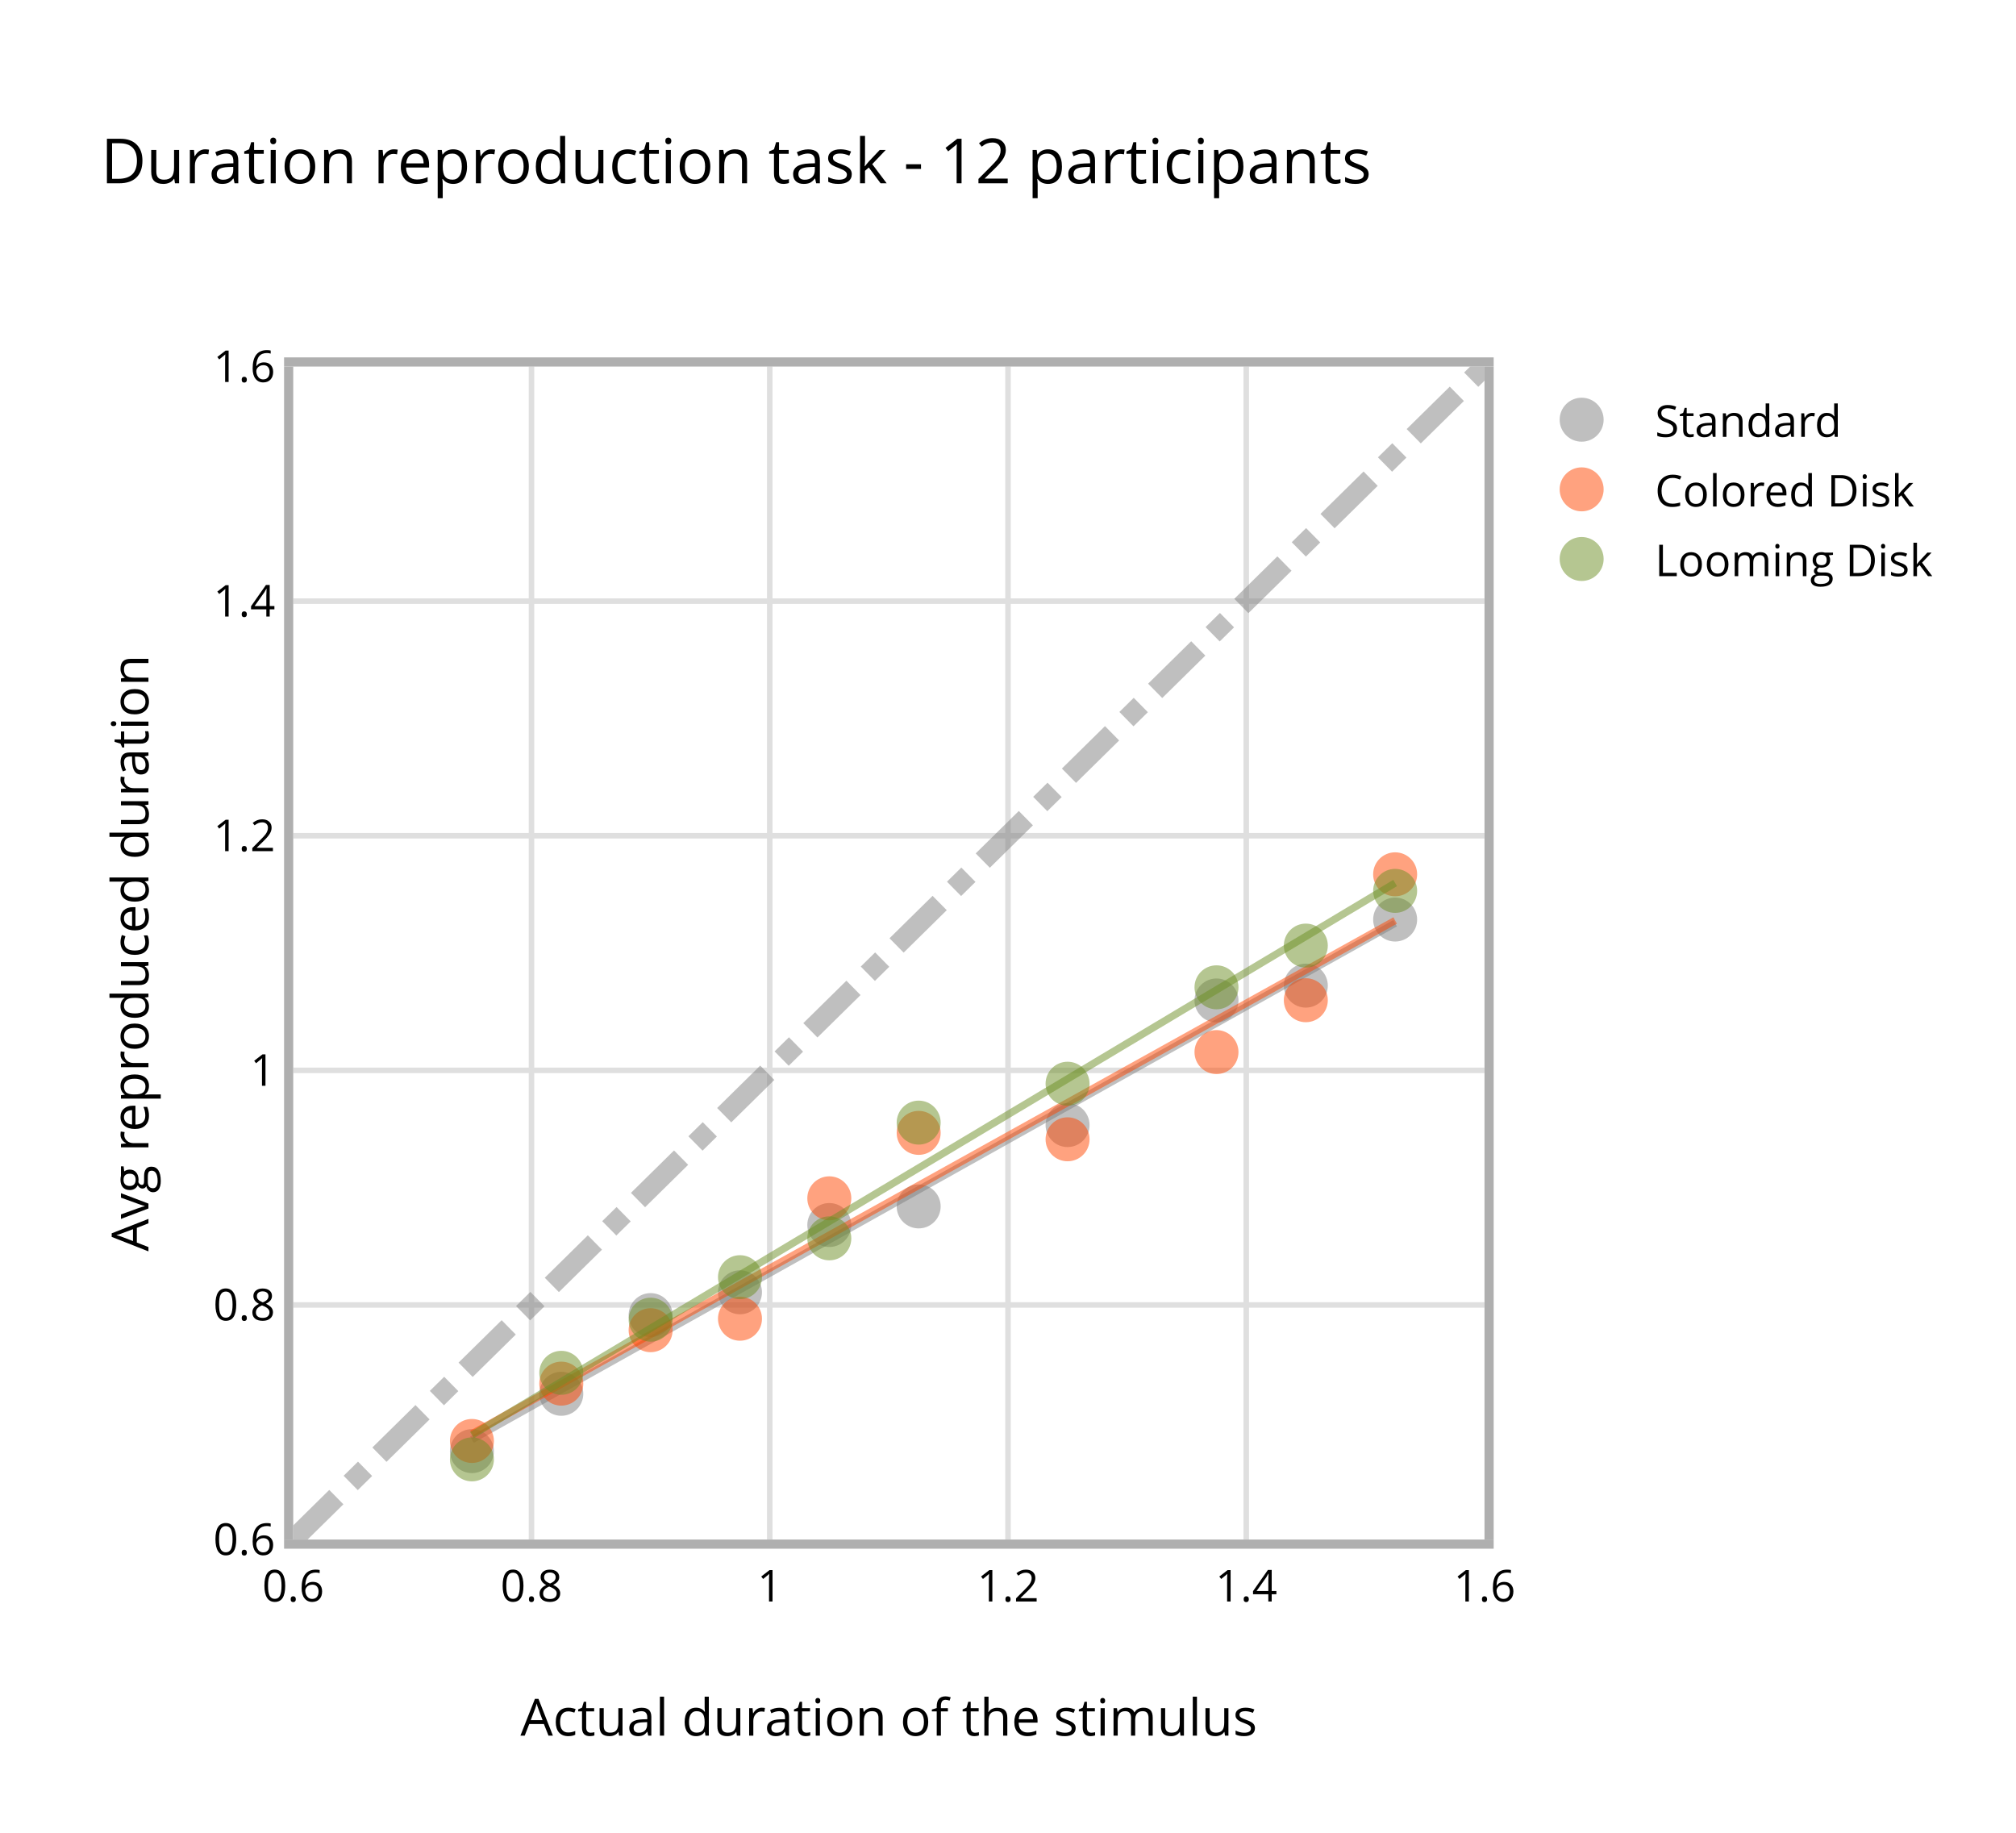
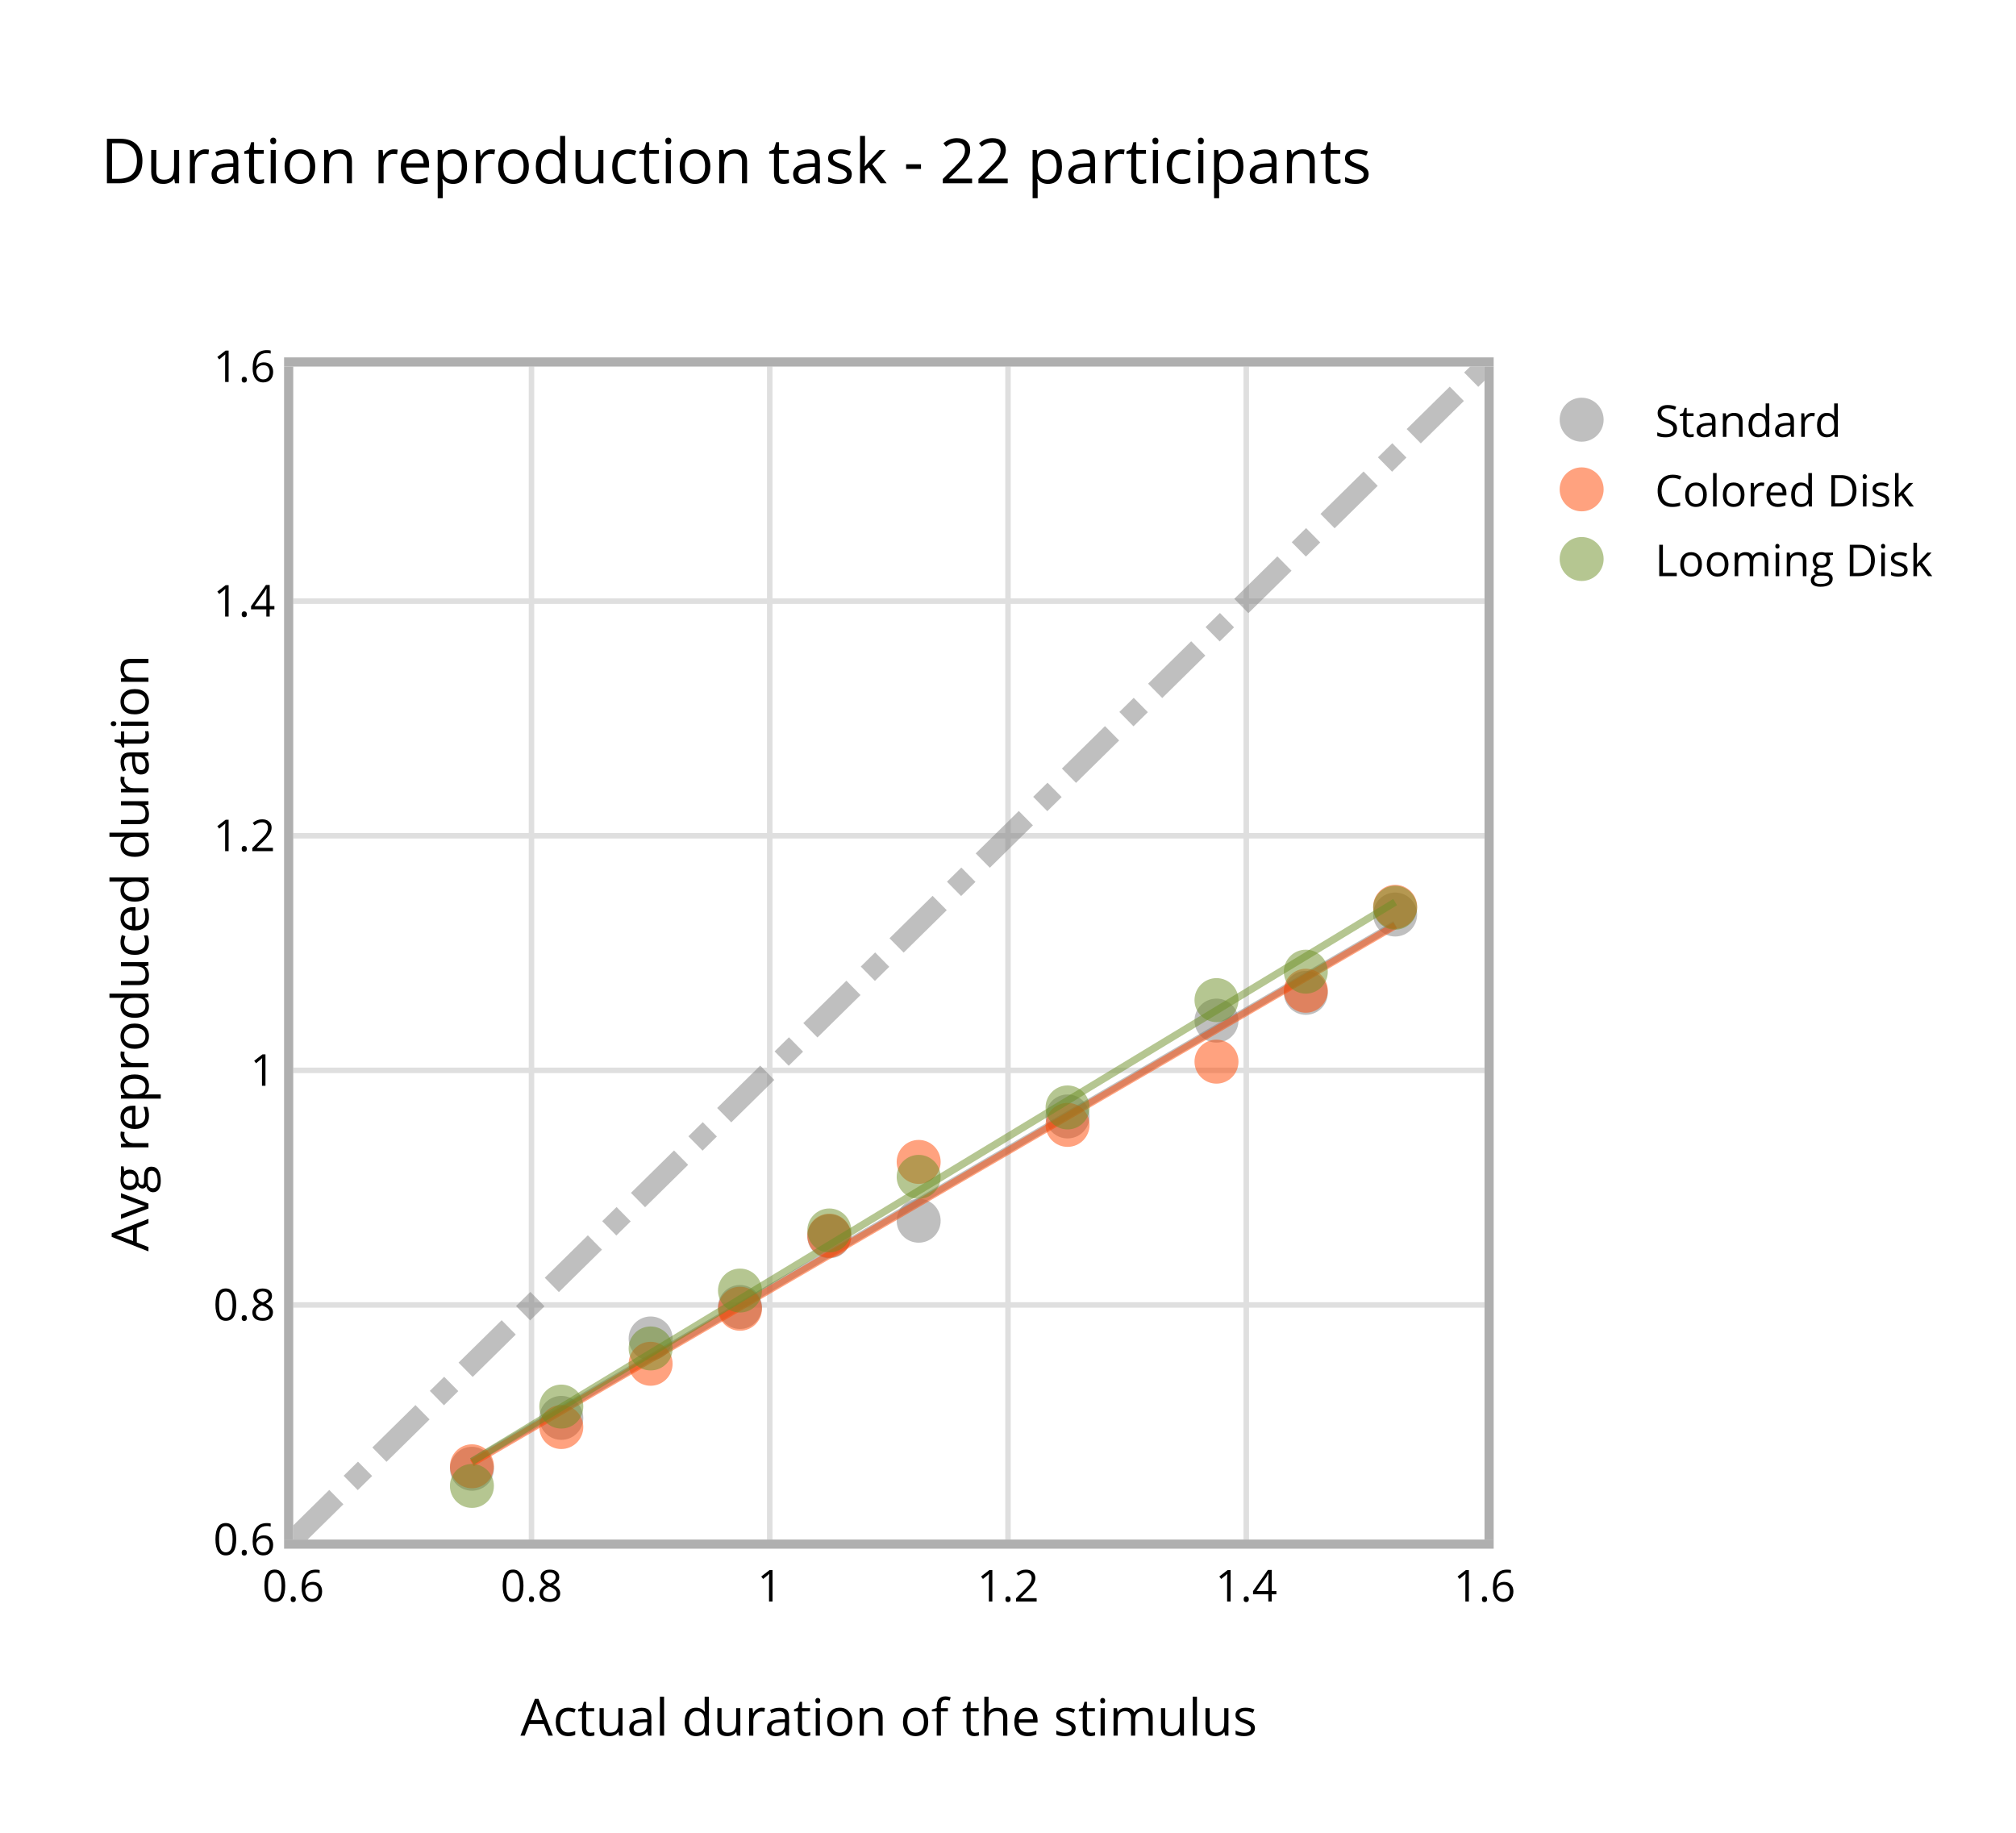
<svg xmlns="http://www.w3.org/2000/svg" class="main-svg" width="550" height="500" viewBox="0 0 550 500">
  <rect x="0" y="0" width="550" height="500" style="fill: rgb(0, 0, 0); fill-opacity: 0;" />
-   <defs id="defs-c6c0b7">
+   <defs id="defs-43c4c3">
    <g class="clips">
-       <clipPath id="clipc6c0b7xyplot" class="plotclip">
+       <clipPath id="clip43c4c3xyplot" class="plotclip">
        <rect width="325" height="320" />
      </clipPath>
-       <clipPath class="axesclip" id="clipc6c0b7x">
+       <clipPath class="axesclip" id="clip43c4c3x">
        <rect x="80" y="0" width="325" height="500" />
      </clipPath>
-       <clipPath class="axesclip" id="clipc6c0b7y">
+       <clipPath class="axesclip" id="clip43c4c3y">
        <rect x="0" y="100" width="550" height="320" />
      </clipPath>
-       <clipPath class="axesclip" id="clipc6c0b7xy">
+       <clipPath class="axesclip" id="clip43c4c3xy">
        <rect x="80" y="100" width="325" height="320" />
      </clipPath>
    </g>
    <g class="gradients" />
  </defs>
  <g class="bglayer">
    <rect class="bg" x="80" y="100" width="325" height="320" style="fill: rgb(0, 0, 0); fill-opacity: 0; stroke-width: 0;" />
  </g>
  <g class="layer-below">
    <g class="imagelayer" />
    <g class="shapelayer" />
  </g>
  <g class="cartesianlayer">
    <g class="subplot xy">
      <g class="layer-subplot">
        <g class="shapelayer" />
        <g class="imagelayer" />
      </g>
      <g class="gridlayer">
        <g class="x">
          <path class="xgrid crisp" transform="translate(145,0)" d="M0,100v320" style="stroke: rgb(223, 223, 223); stroke-opacity: 1; stroke-width: 1.5px;" />
          <path class="xgrid crisp" transform="translate(210,0)" d="M0,100v320" style="stroke: rgb(223, 223, 223); stroke-opacity: 1; stroke-width: 1.5px;" />
          <path class="xgrid crisp" transform="translate(275,0)" d="M0,100v320" style="stroke: rgb(223, 223, 223); stroke-opacity: 1; stroke-width: 1.5px;" />
          <path class="xgrid crisp" transform="translate(340,0)" d="M0,100v320" style="stroke: rgb(223, 223, 223); stroke-opacity: 1; stroke-width: 1.5px;" />
        </g>
        <g class="y">
          <path class="ygrid crisp" transform="translate(0,356)" d="M80,0h325" style="stroke: rgb(223, 223, 223); stroke-opacity: 1; stroke-width: 1.5px;" />
          <path class="ygrid crisp" transform="translate(0,292)" d="M80,0h325" style="stroke: rgb(223, 223, 223); stroke-opacity: 1; stroke-width: 1.5px;" />
          <path class="ygrid crisp" transform="translate(0,228)" d="M80,0h325" style="stroke: rgb(223, 223, 223); stroke-opacity: 1; stroke-width: 1.5px;" />
          <path class="ygrid crisp" transform="translate(0,164)" d="M80,0h325" style="stroke: rgb(223, 223, 223); stroke-opacity: 1; stroke-width: 1.5px;" />
        </g>
      </g>
      <g class="zerolinelayer" />
      <path class="xlines-below" />
      <path class="ylines-below" />
      <g class="overlines-below" />
      <g class="xaxislayer-below" />
      <g class="yaxislayer-below" />
      <g class="overaxes-below" />
-       <g class="plot" transform="translate(80, 100)" clip-path="url('#clipc6c0b7xyplot')">
+       <g class="plot" transform="translate(80, 100)" clip-path="url('#clip43c4c3xyplot')">
        <g class="scatterlayer mlayer">
-           <g class="trace scatter trace167df4" style="stroke-miterlimit: 2; opacity: 0.5;">
+           <g class="trace scatter trace1d0b4b" style="stroke-miterlimit: 2; opacity: 0.5;">
            <g class="fills" />
            <g class="errorbars" />
            <g class="lines" />
            <g class="points">
-               <path class="point" transform="translate(48.75,295.88)" d="M6,0A6,6 0 1,1 0,-6A6,6 0 0,1 6,0Z" style="opacity: 1; stroke-width: 0px; fill: rgb(128, 128, 128); fill-opacity: 1;" />
-               <path class="point" transform="translate(73.13,280.24)" d="M6,0A6,6 0 1,1 0,-6A6,6 0 0,1 6,0Z" style="opacity: 1; stroke-width: 0px; fill: rgb(128, 128, 128); fill-opacity: 1;" />
-               <path class="point" transform="translate(97.5,258.77)" d="M6,0A6,6 0 1,1 0,-6A6,6 0 0,1 6,0Z" style="opacity: 1; stroke-width: 0px; fill: rgb(128, 128, 128); fill-opacity: 1;" />
-               <path class="point" transform="translate(121.88,252.55)" d="M6,0A6,6 0 1,1 0,-6A6,6 0 0,1 6,0Z" style="opacity: 1; stroke-width: 0px; fill: rgb(128, 128, 128); fill-opacity: 1;" />
-               <path class="point" transform="translate(146.25,234.2)" d="M6,0A6,6 0 1,1 0,-6A6,6 0 0,1 6,0Z" style="opacity: 1; stroke-width: 0px; fill: rgb(128, 128, 128); fill-opacity: 1;" />
-               <path class="point" transform="translate(170.63,229.12)" d="M6,0A6,6 0 1,1 0,-6A6,6 0 0,1 6,0Z" style="opacity: 1; stroke-width: 0px; fill: rgb(128, 128, 128); fill-opacity: 1;" />
-               <path class="point" transform="translate(211.25,206.93)" d="M6,0A6,6 0 1,1 0,-6A6,6 0 0,1 6,0Z" style="opacity: 1; stroke-width: 0px; fill: rgb(128, 128, 128); fill-opacity: 1;" />
-               <path class="point" transform="translate(251.88,172.94)" d="M6,0A6,6 0 1,1 0,-6A6,6 0 0,1 6,0Z" style="opacity: 1; stroke-width: 0px; fill: rgb(128, 128, 128); fill-opacity: 1;" />
-               <path class="point" transform="translate(276.25,168.89)" d="M6,0A6,6 0 1,1 0,-6A6,6 0 0,1 6,0Z" style="opacity: 1; stroke-width: 0px; fill: rgb(128, 128, 128); fill-opacity: 1;" />
-               <path class="point" transform="translate(300.62,150.86)" d="M6,0A6,6 0 1,1 0,-6A6,6 0 0,1 6,0Z" style="opacity: 1; stroke-width: 0px; fill: rgb(128, 128, 128); fill-opacity: 1;" />
-             </g>
-             <g class="text" />
-           </g>
-           <g class="trace scatter tracecef4ec" style="stroke-miterlimit: 2; opacity: 0.5;">
-             <g class="fills" />
-             <g class="errorbars" />
-             <g class="lines">
-               <path class="js-line" d="M48.75,292.76L300.62,151.86" style="vector-effect: non-scaling-stroke; fill: none; stroke: rgb(128, 128, 128); stroke-opacity: 1; stroke-width: 2px; opacity: 1;" />
-             </g>
-             <g class="points" />
-             <g class="text" />
-           </g>
-           <g class="trace scatter trace681c56" style="stroke-miterlimit: 2; opacity: 0.5;">
+               <path class="point" transform="translate(48.75,300.69)" d="M6,0A6,6 0 1,1 0,-6A6,6 0 0,1 6,0Z" style="opacity: 1; stroke-width: 0px; fill: rgb(128, 128, 128); fill-opacity: 1;" />
+               <path class="point" transform="translate(73.13,286.81)" d="M6,0A6,6 0 1,1 0,-6A6,6 0 0,1 6,0Z" style="opacity: 1; stroke-width: 0px; fill: rgb(128, 128, 128); fill-opacity: 1;" />
+               <path class="point" transform="translate(97.5,265.15)" d="M6,0A6,6 0 1,1 0,-6A6,6 0 0,1 6,0Z" style="opacity: 1; stroke-width: 0px; fill: rgb(128, 128, 128); fill-opacity: 1;" />
+               <path class="point" transform="translate(121.88,256.56)" d="M6,0A6,6 0 1,1 0,-6A6,6 0 0,1 6,0Z" style="opacity: 1; stroke-width: 0px; fill: rgb(128, 128, 128); fill-opacity: 1;" />
+               <path class="point" transform="translate(146.25,237.28)" d="M6,0A6,6 0 1,1 0,-6A6,6 0 0,1 6,0Z" style="opacity: 1; stroke-width: 0px; fill: rgb(128, 128, 128); fill-opacity: 1;" />
+               <path class="point" transform="translate(170.63,233.02)" d="M6,0A6,6 0 1,1 0,-6A6,6 0 0,1 6,0Z" style="opacity: 1; stroke-width: 0px; fill: rgb(128, 128, 128); fill-opacity: 1;" />
+               <path class="point" transform="translate(211.25,204.58)" d="M6,0A6,6 0 1,1 0,-6A6,6 0 0,1 6,0Z" style="opacity: 1; stroke-width: 0px; fill: rgb(128, 128, 128); fill-opacity: 1;" />
+               <path class="point" transform="translate(251.88,178.43)" d="M6,0A6,6 0 1,1 0,-6A6,6 0 0,1 6,0Z" style="opacity: 1; stroke-width: 0px; fill: rgb(128, 128, 128); fill-opacity: 1;" />
+               <path class="point" transform="translate(276.25,170.86)" d="M6,0A6,6 0 1,1 0,-6A6,6 0 0,1 6,0Z" style="opacity: 1; stroke-width: 0px; fill: rgb(128, 128, 128); fill-opacity: 1;" />
+               <path class="point" transform="translate(300.62,149.49)" d="M6,0A6,6 0 1,1 0,-6A6,6 0 0,1 6,0Z" style="opacity: 1; stroke-width: 0px; fill: rgb(128, 128, 128); fill-opacity: 1;" />
+             </g>
+             <g class="text" />
+           </g>
+           <g class="trace scatter trace3621ff" style="stroke-miterlimit: 2; opacity: 0.5;">
+             <g class="fills" />
+             <g class="errorbars" />
+             <g class="lines">
+               <path class="js-line" d="M48.75,298.75L300.62,152.15" style="vector-effect: non-scaling-stroke; fill: none; stroke: rgb(128, 128, 128); stroke-opacity: 1; stroke-width: 2px; opacity: 1;" />
+             </g>
+             <g class="points" />
+             <g class="text" />
+           </g>
+           <g class="trace scatter trace341fc7" style="stroke-miterlimit: 2; opacity: 0.5;">
            <g class="fills" />
            <g class="errorbars" />
            <g class="lines" />
            <g class="points">
-               <path class="point" transform="translate(48.75,293.11)" d="M6,0A6,6 0 1,1 0,-6A6,6 0 0,1 6,0Z" style="opacity: 1; stroke-width: 0px; fill: rgb(255, 69, 0); fill-opacity: 1;" />
-               <path class="point" transform="translate(73.13,277.47)" d="M6,0A6,6 0 1,1 0,-6A6,6 0 0,1 6,0Z" style="opacity: 1; stroke-width: 0px; fill: rgb(255, 69, 0); fill-opacity: 1;" />
-               <path class="point" transform="translate(97.5,262.89)" d="M6,0A6,6 0 1,1 0,-6A6,6 0 0,1 6,0Z" style="opacity: 1; stroke-width: 0px; fill: rgb(255, 69, 0); fill-opacity: 1;" />
-               <path class="point" transform="translate(121.88,259.76)" d="M6,0A6,6 0 1,1 0,-6A6,6 0 0,1 6,0Z" style="opacity: 1; stroke-width: 0px; fill: rgb(255, 69, 0); fill-opacity: 1;" />
-               <path class="point" transform="translate(146.25,226.91)" d="M6,0A6,6 0 1,1 0,-6A6,6 0 0,1 6,0Z" style="opacity: 1; stroke-width: 0px; fill: rgb(255, 69, 0); fill-opacity: 1;" />
-               <path class="point" transform="translate(170.63,209.06)" d="M6,0A6,6 0 1,1 0,-6A6,6 0 0,1 6,0Z" style="opacity: 1; stroke-width: 0px; fill: rgb(255, 69, 0); fill-opacity: 1;" />
-               <path class="point" transform="translate(211.25,210.81)" d="M6,0A6,6 0 1,1 0,-6A6,6 0 0,1 6,0Z" style="opacity: 1; stroke-width: 0px; fill: rgb(255, 69, 0); fill-opacity: 1;" />
-               <path class="point" transform="translate(251.88,187.02)" d="M6,0A6,6 0 1,1 0,-6A6,6 0 0,1 6,0Z" style="opacity: 1; stroke-width: 0px; fill: rgb(255, 69, 0); fill-opacity: 1;" />
-               <path class="point" transform="translate(276.25,172.87)" d="M6,0A6,6 0 1,1 0,-6A6,6 0 0,1 6,0Z" style="opacity: 1; stroke-width: 0px; fill: rgb(255, 69, 0); fill-opacity: 1;" />
-               <path class="point" transform="translate(300.62,138.52)" d="M6,0A6,6 0 1,1 0,-6A6,6 0 0,1 6,0Z" style="opacity: 1; stroke-width: 0px; fill: rgb(255, 69, 0); fill-opacity: 1;" />
-             </g>
-             <g class="text" />
-           </g>
-           <g class="trace scatter traced80d5b" style="stroke-miterlimit: 2; opacity: 0.5;">
-             <g class="fills" />
-             <g class="errorbars" />
-             <g class="lines">
-               <path class="js-line" d="M48.75,291.15L300.62,151.12" style="vector-effect: non-scaling-stroke; fill: none; stroke: rgb(255, 69, 0); stroke-opacity: 1; stroke-width: 2px; opacity: 1;" />
-             </g>
-             <g class="points" />
-             <g class="text" />
-           </g>
-           <g class="trace scatter trace2aa386" style="stroke-miterlimit: 2; opacity: 0.5;">
+               <path class="point" transform="translate(48.75,300.02)" d="M6,0A6,6 0 1,1 0,-6A6,6 0 0,1 6,0Z" style="opacity: 1; stroke-width: 0px; fill: rgb(255, 69, 0); fill-opacity: 1;" />
+               <path class="point" transform="translate(73.13,289.31)" d="M6,0A6,6 0 1,1 0,-6A6,6 0 0,1 6,0Z" style="opacity: 1; stroke-width: 0px; fill: rgb(255, 69, 0); fill-opacity: 1;" />
+               <path class="point" transform="translate(97.5,272.05)" d="M6,0A6,6 0 1,1 0,-6A6,6 0 0,1 6,0Z" style="opacity: 1; stroke-width: 0px; fill: rgb(255, 69, 0); fill-opacity: 1;" />
+               <path class="point" transform="translate(121.88,257.04)" d="M6,0A6,6 0 1,1 0,-6A6,6 0 0,1 6,0Z" style="opacity: 1; stroke-width: 0px; fill: rgb(255, 69, 0); fill-opacity: 1;" />
+               <path class="point" transform="translate(146.25,237.11)" d="M6,0A6,6 0 1,1 0,-6A6,6 0 0,1 6,0Z" style="opacity: 1; stroke-width: 0px; fill: rgb(255, 69, 0); fill-opacity: 1;" />
+               <path class="point" transform="translate(170.63,216.98)" d="M6,0A6,6 0 1,1 0,-6A6,6 0 0,1 6,0Z" style="opacity: 1; stroke-width: 0px; fill: rgb(255, 69, 0); fill-opacity: 1;" />
+               <path class="point" transform="translate(211.25,206.88)" d="M6,0A6,6 0 1,1 0,-6A6,6 0 0,1 6,0Z" style="opacity: 1; stroke-width: 0px; fill: rgb(255, 69, 0); fill-opacity: 1;" />
+               <path class="point" transform="translate(251.88,189.63)" d="M6,0A6,6 0 1,1 0,-6A6,6 0 0,1 6,0Z" style="opacity: 1; stroke-width: 0px; fill: rgb(255, 69, 0); fill-opacity: 1;" />
+               <path class="point" transform="translate(276.25,170.28)" d="M6,0A6,6 0 1,1 0,-6A6,6 0 0,1 6,0Z" style="opacity: 1; stroke-width: 0px; fill: rgb(255, 69, 0); fill-opacity: 1;" />
+               <path class="point" transform="translate(300.62,147.39)" d="M6,0A6,6 0 1,1 0,-6A6,6 0 0,1 6,0Z" style="opacity: 1; stroke-width: 0px; fill: rgb(255, 69, 0); fill-opacity: 1;" />
+             </g>
+             <g class="text" />
+           </g>
+           <g class="trace scatter traceea0b60" style="stroke-miterlimit: 2; opacity: 0.5;">
+             <g class="fills" />
+             <g class="errorbars" />
+             <g class="lines">
+               <path class="js-line" d="M48.75,299.15L300.62,152.51" style="vector-effect: non-scaling-stroke; fill: none; stroke: rgb(255, 69, 0); stroke-opacity: 1; stroke-width: 2px; opacity: 1;" />
+             </g>
+             <g class="points" />
+             <g class="text" />
+           </g>
+           <g class="trace scatter traced391eb" style="stroke-miterlimit: 2; opacity: 0.5;">
            <g class="fills" />
            <g class="errorbars" />
            <g class="lines" />
            <g class="points">
-               <path class="point" transform="translate(48.75,298.13)" d="M6,0A6,6 0 1,1 0,-6A6,6 0 0,1 6,0Z" style="opacity: 1; stroke-width: 0px; fill: rgb(107, 142, 35); fill-opacity: 1;" />
-               <path class="point" transform="translate(73.13,274.52)" d="M6,0A6,6 0 1,1 0,-6A6,6 0 0,1 6,0Z" style="opacity: 1; stroke-width: 0px; fill: rgb(107, 142, 35); fill-opacity: 1;" />
-               <path class="point" transform="translate(97.5,260.02)" d="M6,0A6,6 0 1,1 0,-6A6,6 0 0,1 6,0Z" style="opacity: 1; stroke-width: 0px; fill: rgb(107, 142, 35); fill-opacity: 1;" />
-               <path class="point" transform="translate(121.88,248.43)" d="M6,0A6,6 0 1,1 0,-6A6,6 0 0,1 6,0Z" style="opacity: 1; stroke-width: 0px; fill: rgb(107, 142, 35); fill-opacity: 1;" />
-               <path class="point" transform="translate(146.25,237.83)" d="M6,0A6,6 0 1,1 0,-6A6,6 0 0,1 6,0Z" style="opacity: 1; stroke-width: 0px; fill: rgb(107, 142, 35); fill-opacity: 1;" />
-               <path class="point" transform="translate(170.63,206.26)" d="M6,0A6,6 0 1,1 0,-6A6,6 0 0,1 6,0Z" style="opacity: 1; stroke-width: 0px; fill: rgb(107, 142, 35); fill-opacity: 1;" />
-               <path class="point" transform="translate(211.25,195.65)" d="M6,0A6,6 0 1,1 0,-6A6,6 0 0,1 6,0Z" style="opacity: 1; stroke-width: 0px; fill: rgb(107, 142, 35); fill-opacity: 1;" />
-               <path class="point" transform="translate(251.88,169.35)" d="M6,0A6,6 0 1,1 0,-6A6,6 0 0,1 6,0Z" style="opacity: 1; stroke-width: 0px; fill: rgb(107, 142, 35); fill-opacity: 1;" />
-               <path class="point" transform="translate(276.25,157.97)" d="M6,0A6,6 0 1,1 0,-6A6,6 0 0,1 6,0Z" style="opacity: 1; stroke-width: 0px; fill: rgb(107, 142, 35); fill-opacity: 1;" />
-               <path class="point" transform="translate(300.62,143.04)" d="M6,0A6,6 0 1,1 0,-6A6,6 0 0,1 6,0Z" style="opacity: 1; stroke-width: 0px; fill: rgb(107, 142, 35); fill-opacity: 1;" />
-             </g>
-             <g class="text" />
-           </g>
-           <g class="trace scatter tracefb3a0f" style="stroke-miterlimit: 2; opacity: 0.5;">
-             <g class="fills" />
-             <g class="errorbars" />
-             <g class="lines">
-               <path class="js-line" d="M48.75,291.52L300.62,140.89" style="vector-effect: non-scaling-stroke; fill: none; stroke: rgb(107, 142, 35); stroke-opacity: 1; stroke-width: 2px; opacity: 1;" />
-             </g>
-             <g class="points" />
-             <g class="text" />
-           </g>
-           <g class="trace scatter trace8355bb" style="stroke-miterlimit: 2; opacity: 0.5;">
+               <path class="point" transform="translate(48.75,305.38)" d="M6,0A6,6 0 1,1 0,-6A6,6 0 0,1 6,0Z" style="opacity: 1; stroke-width: 0px; fill: rgb(107, 142, 35); fill-opacity: 1;" />
+               <path class="point" transform="translate(73.13,283.73)" d="M6,0A6,6 0 1,1 0,-6A6,6 0 0,1 6,0Z" style="opacity: 1; stroke-width: 0px; fill: rgb(107, 142, 35); fill-opacity: 1;" />
+               <path class="point" transform="translate(97.5,267.87)" d="M6,0A6,6 0 1,1 0,-6A6,6 0 0,1 6,0Z" style="opacity: 1; stroke-width: 0px; fill: rgb(107, 142, 35); fill-opacity: 1;" />
+               <path class="point" transform="translate(121.88,252.08)" d="M6,0A6,6 0 1,1 0,-6A6,6 0 0,1 6,0Z" style="opacity: 1; stroke-width: 0px; fill: rgb(107, 142, 35); fill-opacity: 1;" />
+               <path class="point" transform="translate(146.25,235.68)" d="M6,0A6,6 0 1,1 0,-6A6,6 0 0,1 6,0Z" style="opacity: 1; stroke-width: 0px; fill: rgb(107, 142, 35); fill-opacity: 1;" />
+               <path class="point" transform="translate(170.63,221.06)" d="M6,0A6,6 0 1,1 0,-6A6,6 0 0,1 6,0Z" style="opacity: 1; stroke-width: 0px; fill: rgb(107, 142, 35); fill-opacity: 1;" />
+               <path class="point" transform="translate(211.25,202.12)" d="M6,0A6,6 0 1,1 0,-6A6,6 0 0,1 6,0Z" style="opacity: 1; stroke-width: 0px; fill: rgb(107, 142, 35); fill-opacity: 1;" />
+               <path class="point" transform="translate(251.88,172.84)" d="M6,0A6,6 0 1,1 0,-6A6,6 0 0,1 6,0Z" style="opacity: 1; stroke-width: 0px; fill: rgb(107, 142, 35); fill-opacity: 1;" />
+               <path class="point" transform="translate(276.25,165.08)" d="M6,0A6,6 0 1,1 0,-6A6,6 0 0,1 6,0Z" style="opacity: 1; stroke-width: 0px; fill: rgb(107, 142, 35); fill-opacity: 1;" />
+               <path class="point" transform="translate(300.62,147.63)" d="M6,0A6,6 0 1,1 0,-6A6,6 0 0,1 6,0Z" style="opacity: 1; stroke-width: 0px; fill: rgb(107, 142, 35); fill-opacity: 1;" />
+             </g>
+             <g class="text" />
+           </g>
+           <g class="trace scatter trace83b519" style="stroke-miterlimit: 2; opacity: 0.5;">
+             <g class="fills" />
+             <g class="errorbars" />
+             <g class="lines">
+               <path class="js-line" d="M48.75,298.69L300.62,146.1" style="vector-effect: non-scaling-stroke; fill: none; stroke: rgb(107, 142, 35); stroke-opacity: 1; stroke-width: 2px; opacity: 1;" />
+             </g>
+             <g class="points" />
+             <g class="text" />
+           </g>
+           <g class="trace scatter trace84b98c" style="stroke-miterlimit: 2; opacity: 0.5;">
            <g class="fills" />
            <g class="errorbars" />
            <g class="lines">
              <path class="js-line" d="M0,320L128.18,193.79L128.5,193.47L257.66,66.31L257.98,65.99L325,0" style="vector-effect: non-scaling-stroke; fill: none; stroke: rgb(128, 128, 128); stroke-opacity: 1; stroke-width: 5.5px; opacity: 1; stroke-dasharray: 16.5px, 5.5px, 5.5px, 5.5px;" />
            </g>
            <g class="points" />
            <g class="text" />
          </g>
        </g>
      </g>
      <g class="overplot" />
      <path class="xlines-above crisp" d="M77.5,421.25H407.5M77.5,98.75H407.5" style="fill: none; stroke-width: 2.5px; stroke: rgb(175, 175, 175); stroke-opacity: 1;" />
      <path class="ylines-above crisp" d="M78.75,100V420M406.25,100V420" style="fill: none; stroke-width: 2.5px; stroke: rgb(175, 175, 175); stroke-opacity: 1;" />
      <g class="overlines-above" />
      <g class="xaxislayer-above">
        <g class="xtick">
          <text text-anchor="middle" x="0" y="436.9" transform="translate(80,0)" style="font-family: 'Open Sans', verdana, arial, sans-serif; font-size: 12px; fill: rgb(0, 0, 0); fill-opacity: 1; white-space: pre;">0.6</text>
        </g>
        <g class="xtick">
          <text text-anchor="middle" x="0" y="436.9" transform="translate(145,0)" style="font-family: 'Open Sans', verdana, arial, sans-serif; font-size: 12px; fill: rgb(0, 0, 0); fill-opacity: 1; white-space: pre;">0.8</text>
        </g>
        <g class="xtick">
          <text text-anchor="middle" x="0" y="436.9" transform="translate(210,0)" style="font-family: 'Open Sans', verdana, arial, sans-serif; font-size: 12px; fill: rgb(0, 0, 0); fill-opacity: 1; white-space: pre;">1</text>
        </g>
        <g class="xtick">
          <text text-anchor="middle" x="0" y="436.9" transform="translate(275,0)" style="font-family: 'Open Sans', verdana, arial, sans-serif; font-size: 12px; fill: rgb(0, 0, 0); fill-opacity: 1; white-space: pre;">1.2</text>
        </g>
        <g class="xtick">
          <text text-anchor="middle" x="0" y="436.9" transform="translate(340,0)" style="font-family: 'Open Sans', verdana, arial, sans-serif; font-size: 12px; fill: rgb(0, 0, 0); fill-opacity: 1; white-space: pre;">1.4</text>
        </g>
        <g class="xtick">
          <text text-anchor="middle" x="0" y="436.9" transform="translate(405,0)" style="font-family: 'Open Sans', verdana, arial, sans-serif; font-size: 12px; fill: rgb(0, 0, 0); fill-opacity: 1; white-space: pre;">1.6</text>
        </g>
      </g>
      <g class="yaxislayer-above">
        <g class="ytick">
          <text text-anchor="end" x="75.1" y="4.2" transform="translate(0,420)" style="font-family: 'Open Sans', verdana, arial, sans-serif; font-size: 12px; fill: rgb(0, 0, 0); fill-opacity: 1; white-space: pre;">0.6</text>
        </g>
        <g class="ytick">
          <text text-anchor="end" x="75.1" y="4.2" transform="translate(0,356)" style="font-family: 'Open Sans', verdana, arial, sans-serif; font-size: 12px; fill: rgb(0, 0, 0); fill-opacity: 1; white-space: pre;">0.8</text>
        </g>
        <g class="ytick">
          <text text-anchor="end" x="75.1" y="4.2" transform="translate(0,292)" style="font-family: 'Open Sans', verdana, arial, sans-serif; font-size: 12px; fill: rgb(0, 0, 0); fill-opacity: 1; white-space: pre;">1</text>
        </g>
        <g class="ytick">
          <text text-anchor="end" x="75.1" y="4.2" transform="translate(0,228)" style="font-family: 'Open Sans', verdana, arial, sans-serif; font-size: 12px; fill: rgb(0, 0, 0); fill-opacity: 1; white-space: pre;">1.2</text>
        </g>
        <g class="ytick">
          <text text-anchor="end" x="75.1" y="4.2" transform="translate(0,164)" style="font-family: 'Open Sans', verdana, arial, sans-serif; font-size: 12px; fill: rgb(0, 0, 0); fill-opacity: 1; white-space: pre;">1.4</text>
        </g>
        <g class="ytick">
          <text text-anchor="end" x="75.1" y="4.2" transform="translate(0,100)" style="font-family: 'Open Sans', verdana, arial, sans-serif; font-size: 12px; fill: rgb(0, 0, 0); fill-opacity: 1; white-space: pre;">1.6</text>
        </g>
      </g>
      <g class="overaxes-above" />
    </g>
  </g>
  <g class="polarlayer" />
  <g class="ternarylayer" />
  <g class="geolayer" />
  <g class="funnelarealayer" />
  <g class="pielayer" />
  <g class="sunburstlayer" />
  <g class="glimages" />
-   <defs id="topdefs-c6c0b7">
+   <defs id="topdefs-43c4c3">
    <g class="clips" />
-     <clipPath id="legendc6c0b7">
+     <clipPath id="legend43c4c3">
      <rect width="127" height="67" x="0" y="0" />
    </clipPath>
  </defs>
  <g class="layer-above">
    <g class="imagelayer" />
    <g class="shapelayer" />
  </g>
  <g class="infolayer">
    <g class="legend" pointer-events="all" transform="translate(411.5, 100)">
      <rect class="bg" shape-rendering="crispEdges" width="127" height="67" x="0" y="0" style="stroke: rgb(68, 68, 68); stroke-opacity: 1; fill: rgb(0, 0, 0); fill-opacity: 0; stroke-width: 0px;" />
-       <g class="scrollbox" transform="translate(0, 0)" clip-path="url('#legendc6c0b7')">
+       <g class="scrollbox" transform="translate(0, 0)" clip-path="url('#legend43c4c3')">
        <g class="groups">
          <g class="traces" transform="translate(0, 14.5)" style="opacity: 1;">
            <text class="legendtext user-select-none" text-anchor="start" x="40" y="4.68" style="font-family: 'Open Sans', verdana, arial, sans-serif; font-size: 12px; fill: rgb(0, 0, 0); fill-opacity: 1; white-space: pre;">Standard</text>
            <g class="layers" style="opacity: 0.5;">
              <g class="legendfill" />
              <g class="legendlines" />
              <g class="legendsymbols">
                <g class="legendpoints">
                  <path class="scatterpts" transform="translate(20,0)" d="M6,0A6,6 0 1,1 0,-6A6,6 0 0,1 6,0Z" style="opacity: 1; stroke-width: 0px; fill: rgb(128, 128, 128); fill-opacity: 1;" />
                </g>
              </g>
            </g>
            <rect class="legendtoggle" pointer-events="all" x="0" y="-9.5" width="167" height="19" style="cursor: pointer; fill: rgb(0, 0, 0); fill-opacity: 0;" />
          </g>
          <g class="traces" transform="translate(0, 33.5)" style="opacity: 1;">
            <text class="legendtext user-select-none" text-anchor="start" x="40" y="4.68" style="font-family: 'Open Sans', verdana, arial, sans-serif; font-size: 12px; fill: rgb(0, 0, 0); fill-opacity: 1; white-space: pre;">Colored Disk</text>
            <g class="layers" style="opacity: 0.5;">
              <g class="legendfill" />
              <g class="legendlines" />
              <g class="legendsymbols">
                <g class="legendpoints">
                  <path class="scatterpts" transform="translate(20,0)" d="M6,0A6,6 0 1,1 0,-6A6,6 0 0,1 6,0Z" style="opacity: 1; stroke-width: 0px; fill: rgb(255, 69, 0); fill-opacity: 1;" />
                </g>
              </g>
            </g>
            <rect class="legendtoggle" pointer-events="all" x="0" y="-9.5" width="167" height="19" style="cursor: pointer; fill: rgb(0, 0, 0); fill-opacity: 0;" />
          </g>
          <g class="traces" transform="translate(0, 52.5)" style="opacity: 1;">
            <text class="legendtext user-select-none" text-anchor="start" x="40" y="4.68" style="font-family: 'Open Sans', verdana, arial, sans-serif; font-size: 12px; fill: rgb(0, 0, 0); fill-opacity: 1; white-space: pre;">Looming Disk</text>
            <g class="layers" style="opacity: 0.5;">
              <g class="legendfill" />
              <g class="legendlines" />
              <g class="legendsymbols">
                <g class="legendpoints">
                  <path class="scatterpts" transform="translate(20,0)" d="M6,0A6,6 0 1,1 0,-6A6,6 0 0,1 6,0Z" style="opacity: 1; stroke-width: 0px; fill: rgb(107, 142, 35); fill-opacity: 1;" />
                </g>
              </g>
            </g>
            <rect class="legendtoggle" pointer-events="all" x="0" y="-9.5" width="167" height="19" style="cursor: pointer; fill: rgb(0, 0, 0); fill-opacity: 0;" />
          </g>
        </g>
      </g>
      <rect class="scrollbar" rx="20" ry="3" width="0" height="0" x="0" y="0" style="fill: rgb(128, 139, 164); fill-opacity: 1;" />
    </g>
    <g class="g-gtitle">
-       <text class="gtitle" x="27.5" y="50" text-anchor="start" dy="0em" style="font-family: 'Open Sans', verdana, arial, sans-serif; font-size: 17px; fill: rgb(0, 0, 0); opacity: 1; font-weight: normal; white-space: pre;">Duration reproduction task - 12 participants</text>
+       <text class="gtitle" x="27.5" y="50" text-anchor="start" dy="0em" style="font-family: 'Open Sans', verdana, arial, sans-serif; font-size: 17px; fill: rgb(0, 0, 0); opacity: 1; font-weight: normal; white-space: pre;">Duration reproduction task - 22 participants</text>
    </g>
    <g class="g-xtitle">
      <text class="xtitle" x="242.5" y="473.5" text-anchor="middle" style="font-family: 'Open Sans', verdana, arial, sans-serif; font-size: 14px; fill: rgb(0, 0, 0); opacity: 1; font-weight: normal; white-space: pre;">Actual duration of the stimulus</text>
    </g>
    <g class="g-ytitle">
      <text class="ytitle" transform="rotate(-90,40.5,260)" x="40.5" y="260" text-anchor="middle" style="font-family: 'Open Sans', verdana, arial, sans-serif; font-size: 14px; fill: rgb(0, 0, 0); opacity: 1; font-weight: normal; white-space: pre;">Avg reproduced duration</text>
    </g>
  </g>
</svg>
